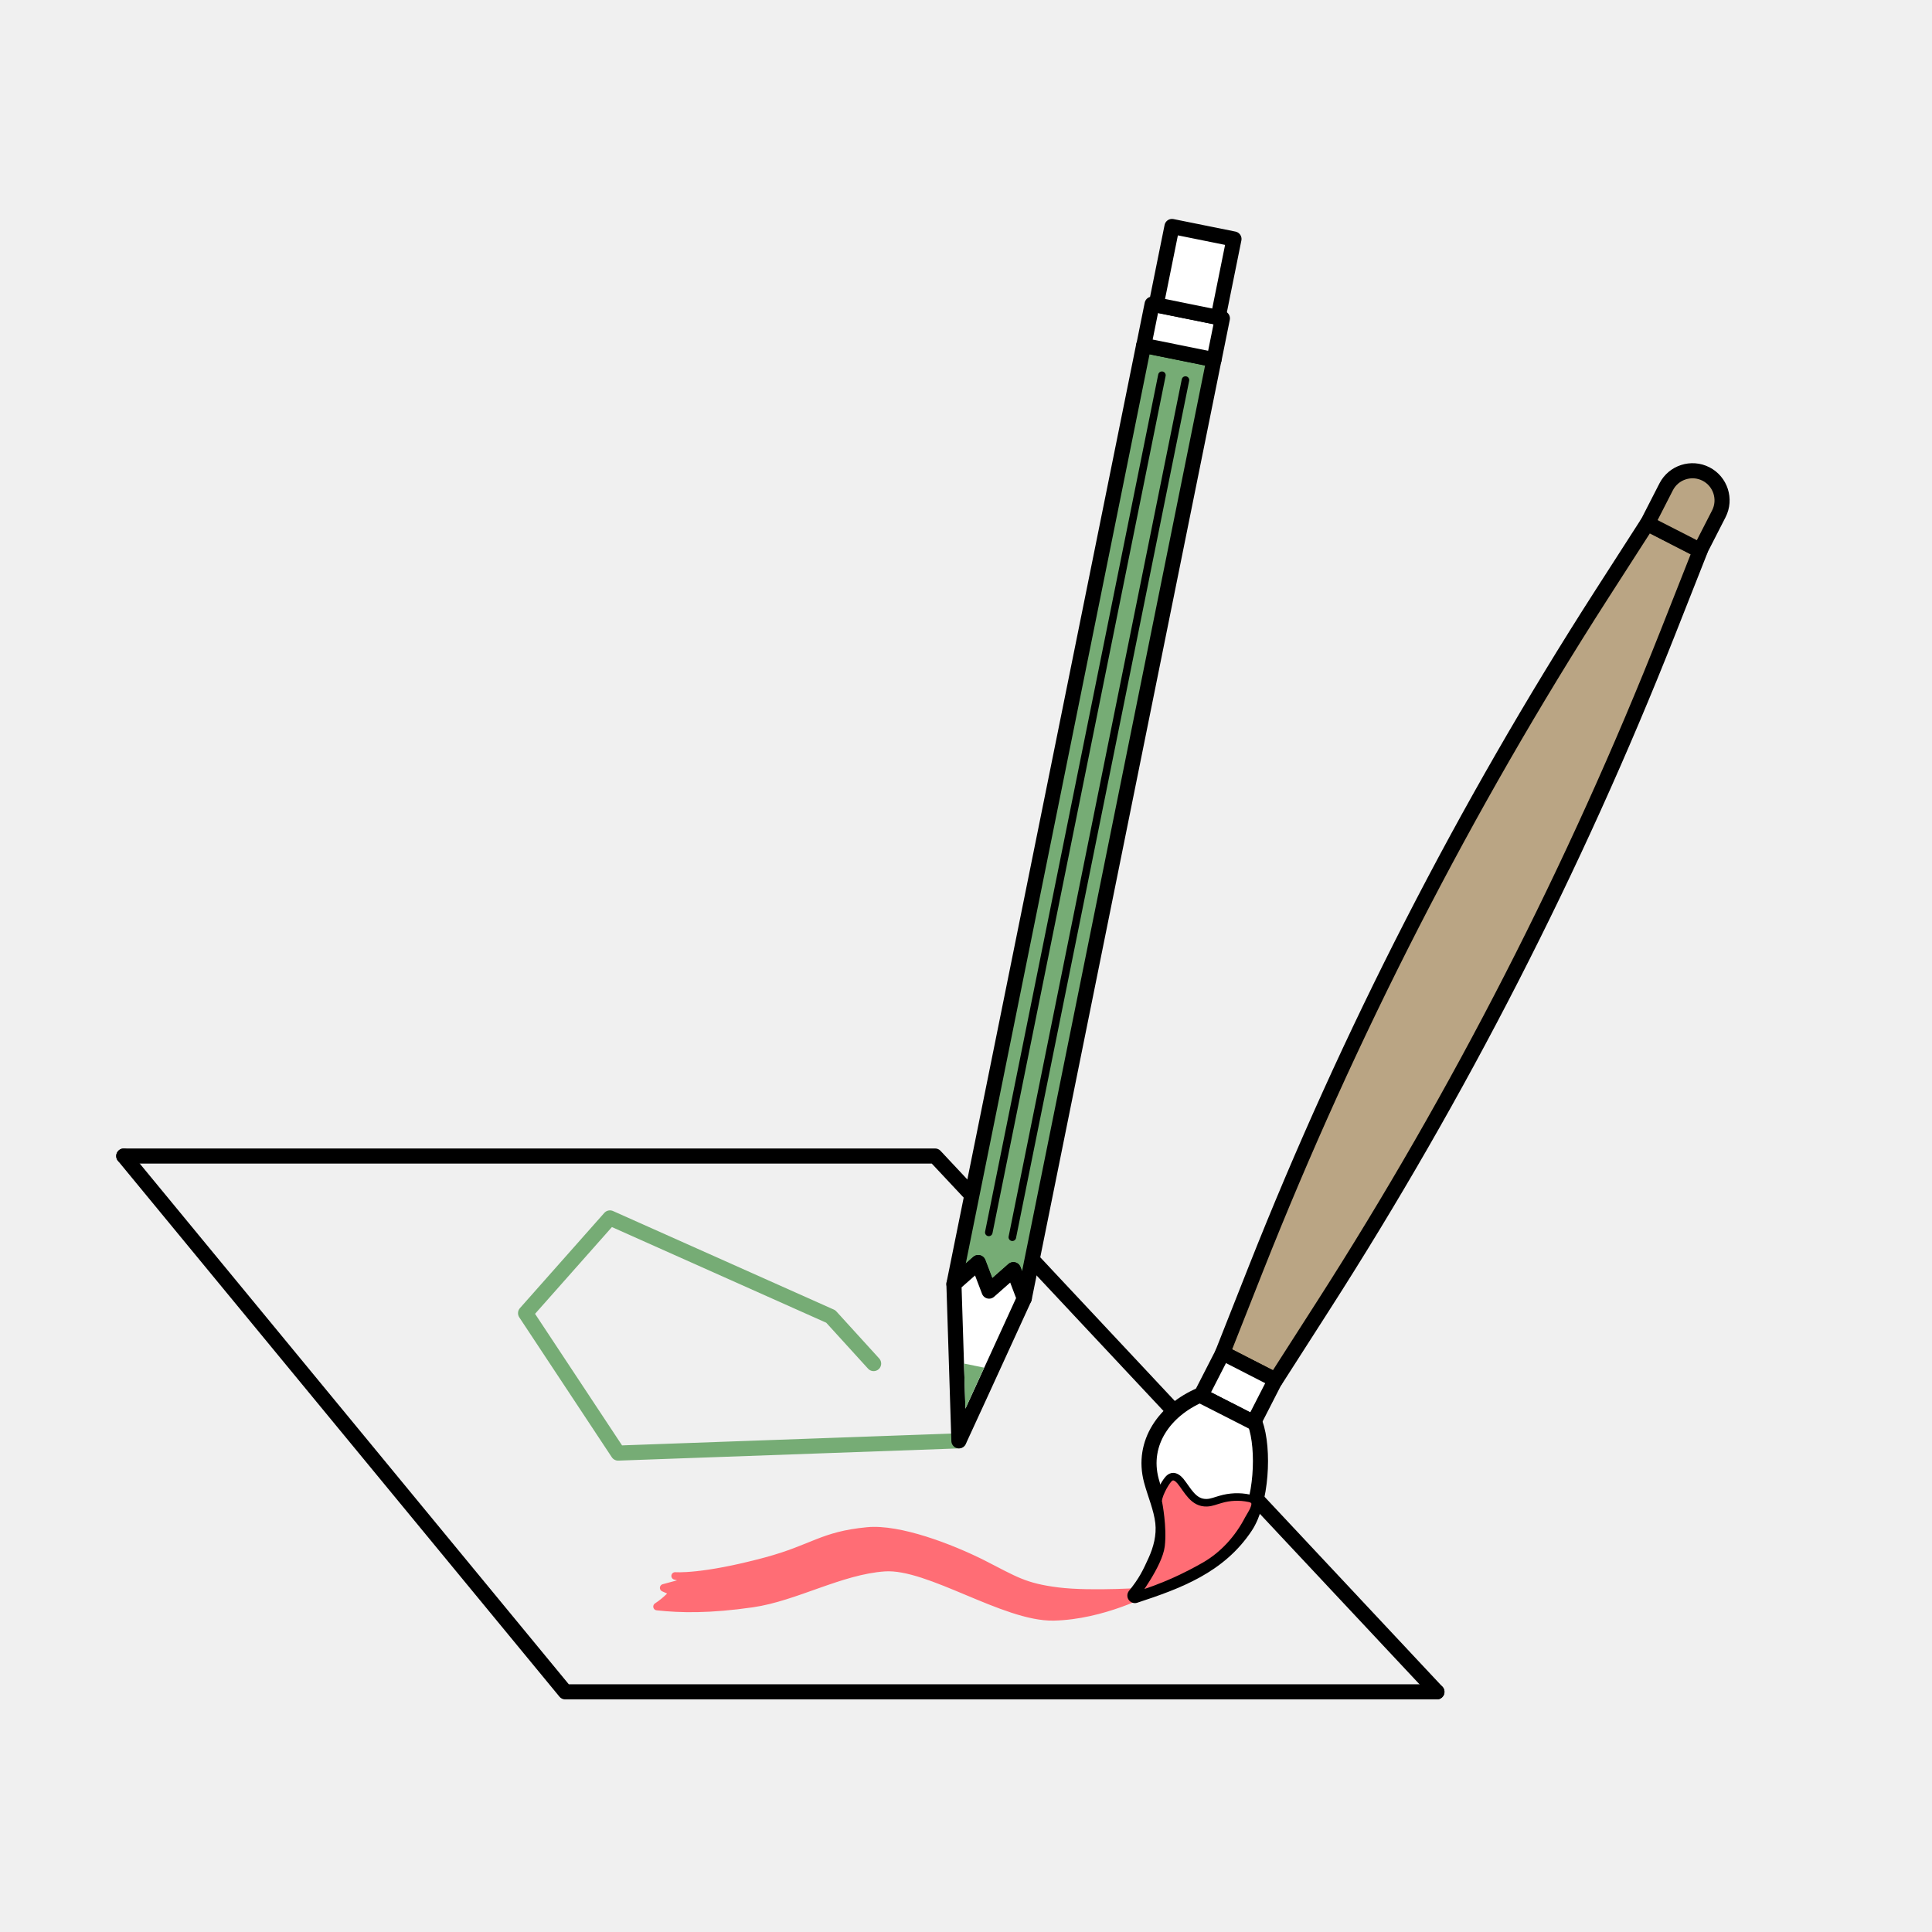
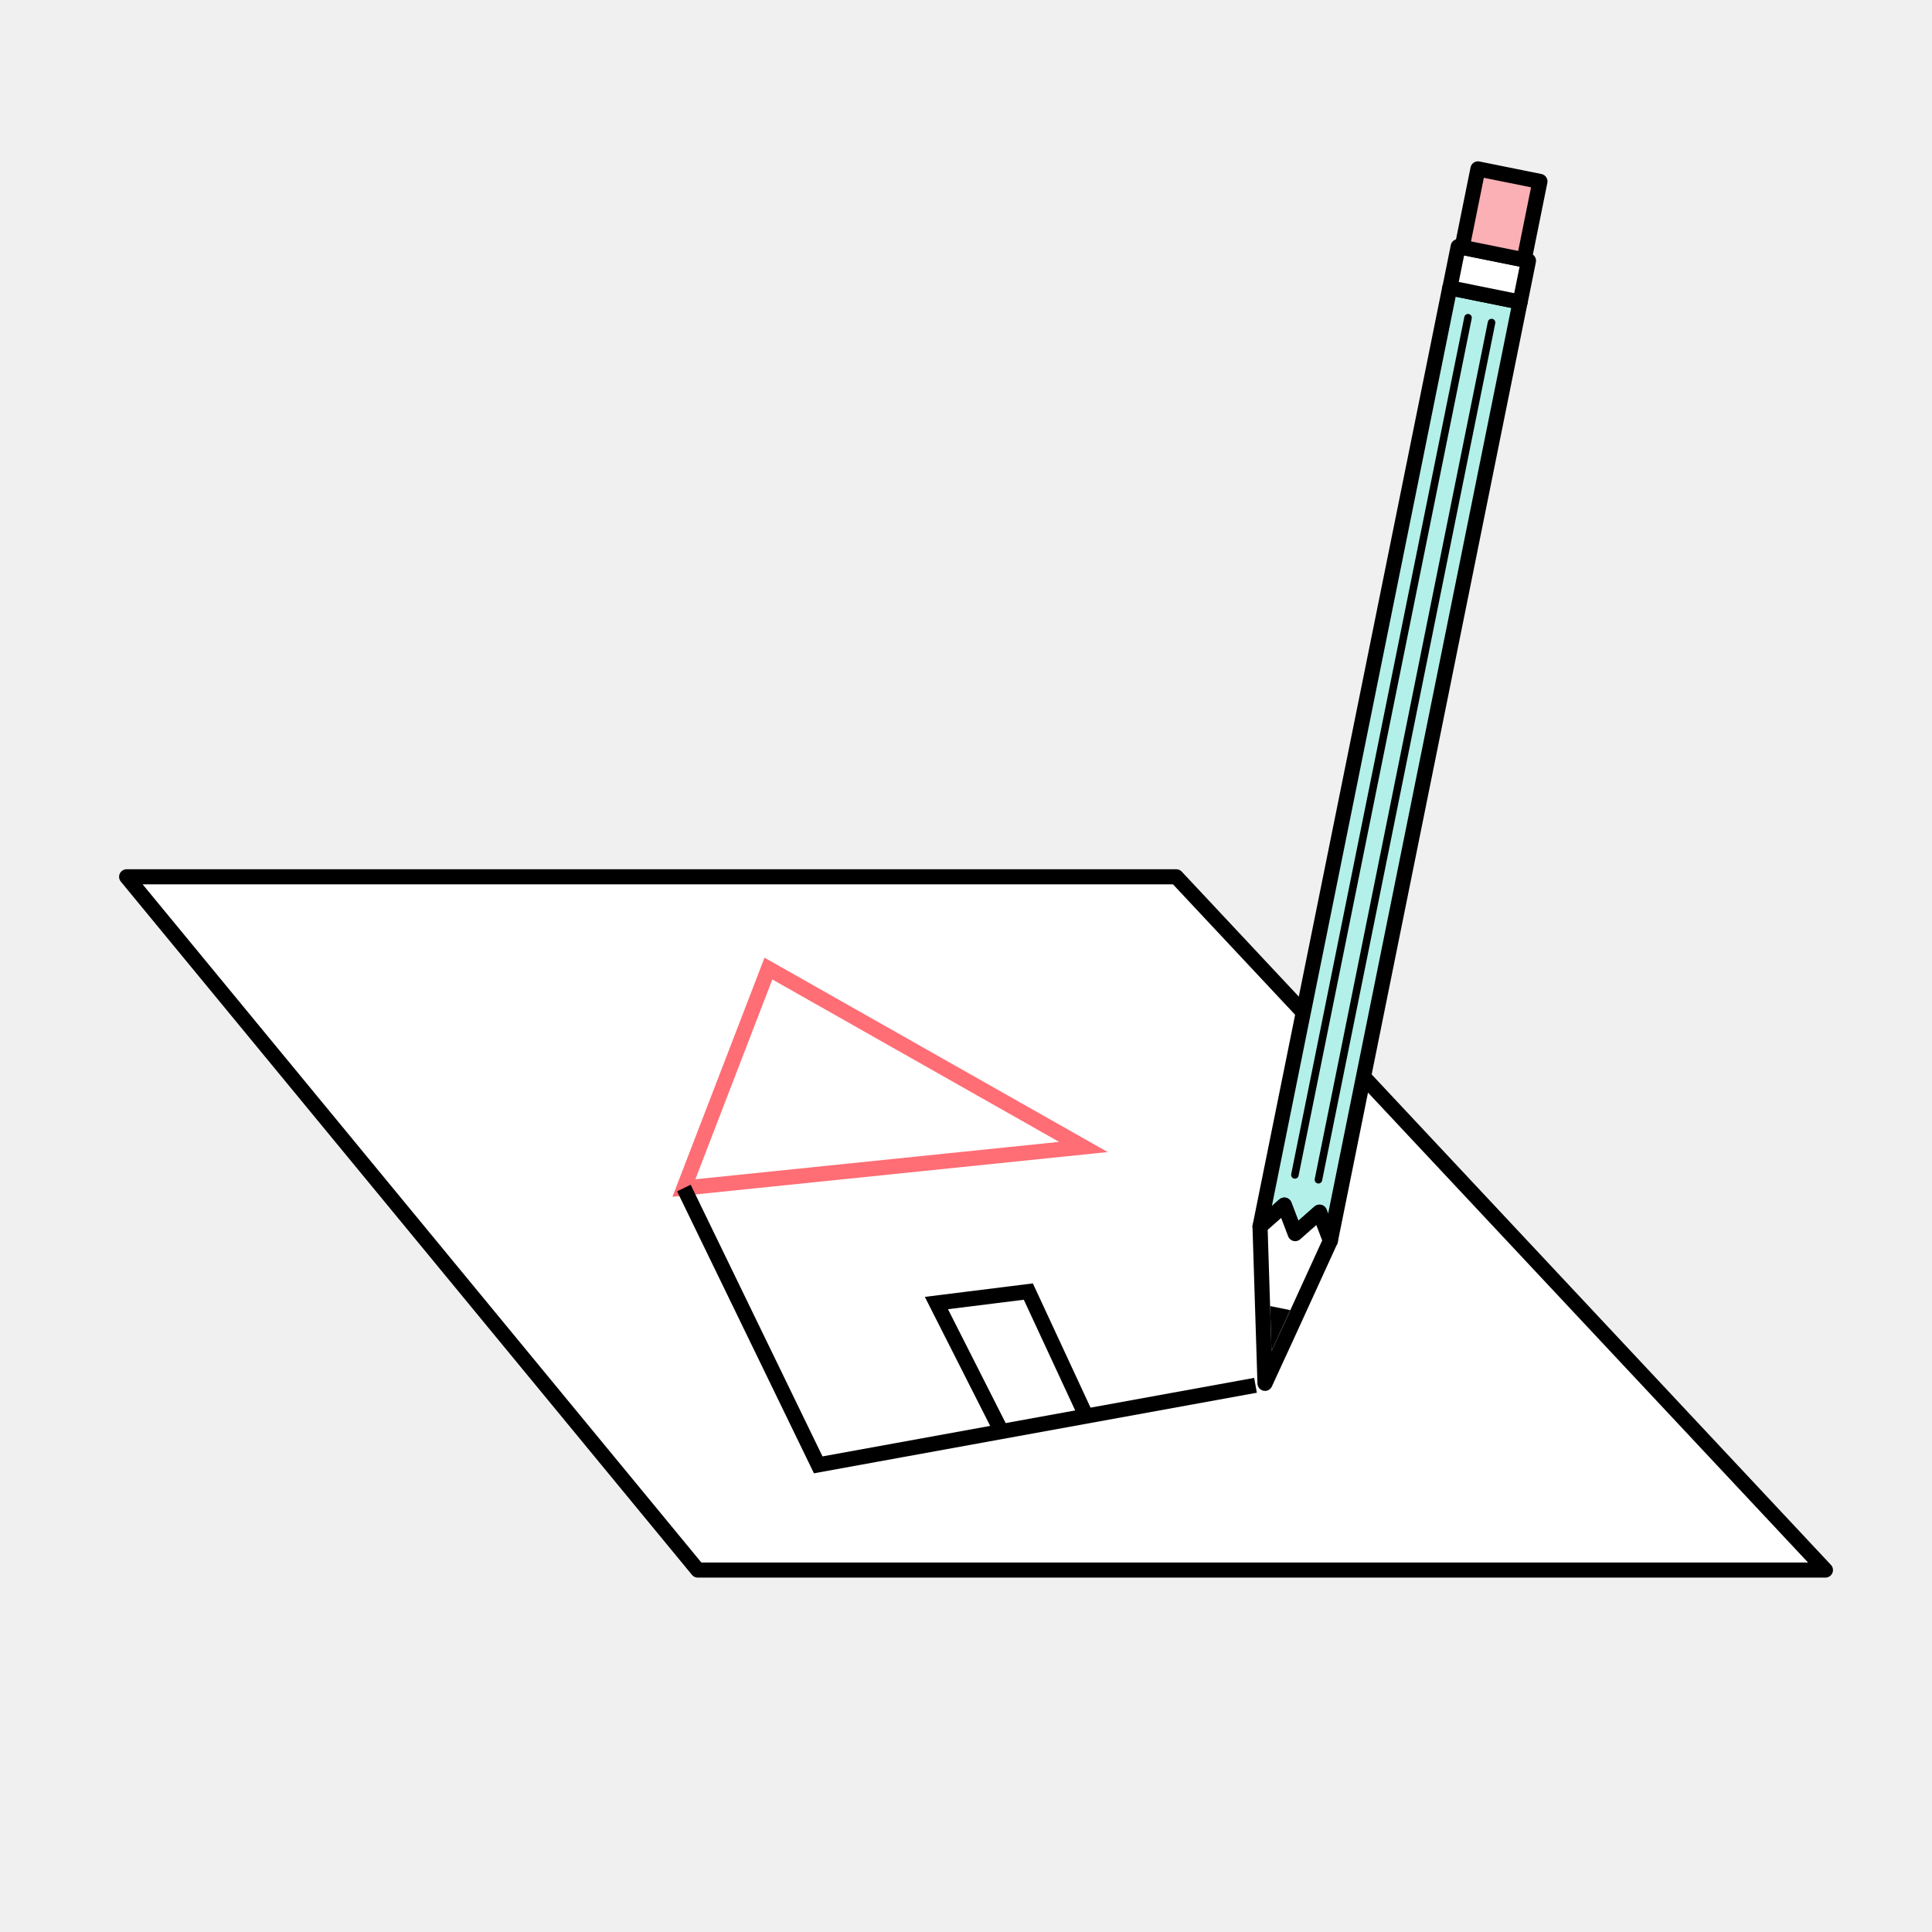
<svg xmlns="http://www.w3.org/2000/svg" id="Calque_1" data-name="Calque 1" viewBox="0 0 128 128">
  <defs>
    <style>
-       .cls-1, .cls-2, .cls-3, .cls-4, .cls-5, .cls-6, .cls-7, .cls-8, .cls-9 {
+       .cls-1 {
+         fill: #b2f0e9;
+       }
+ 
+       .cls-1, .cls-2, .cls-3, .cls-4, .cls-5 {
        stroke-linecap: round;
        stroke-linejoin: round;
      }

-       .cls-1, .cls-2, .cls-3, .cls-4, .cls-6, .cls-8 {
+       .cls-1, .cls-2, .cls-3, .cls-4, .cls-6 {
        stroke: #000;
      }

-       .cls-1, .cls-10 {
-         fill: #76ac75;
-       }
- 
      .cls-2 {
-         fill: #baa584;
+         fill: #fff;
      }

      .cls-3 {
-         fill: #fff;
+         fill: #fab0b4;
      }

-       .cls-4, .cls-5, .cls-8, .cls-9 {
+       .cls-4 {
+         stroke-width: .5px;
+       }
+ 
+       .cls-4, .cls-5, .cls-6, .cls-7 {
        fill: none;
      }

      .cls-5 {
-         stroke: #76ac75;
+         stroke: #fff;
+         stroke-width: 8px;
      }

      .cls-6, .cls-7 {
-         fill: #ff6d75;
-       }
- 
-       .cls-6, .cls-7, .cls-8 {
-         stroke-width: .5px;
+         stroke-miterlimit: 10;
      }

      .cls-7 {
        stroke: #ff6d75;
      }
- 
-       .cls-9 {
-         stroke: #fff;
-         stroke-width: 8px;
-       }
    </style>
  </defs>
-   <path class="cls-7" d="m76.13,105.41s-3.06,1.64-6.32,1.71-8.28-3.46-11.2-3.26c-2.92.2-5.91,1.97-8.76,2.38-2.85.41-4.76.37-6.32.2.65-.42,1.09-.95,1.09-.95l-.65-.29,1.85-.5-1.09-.29s1.76.16,6-.98c3.18-.86,3.71-1.71,6.74-2,2.1-.2,5.49,1.09,7.64,2.17,2.14,1.09,2.75,1.54,4.99,1.82,2.24.28,6.04,0,6.04,0Z" />
-   <polyline class="cls-5" points="63.53 95.46 40.95 96.27 34.82 87 40.41 80.69 55.04 87.22 57.88 90.34" />
-   <polyline class="cls-4" points="8.2 76.59 61.95 76.59 95.2 112.09" />
-   <polyline class="cls-4" points="95.2 112.09 37.45 112.09 8.2 76.59" />
-   <g>
-     <polygon class="cls-1" points="65.53 85.54 64.81 83.65 63.2 85.07 75.77 22.88 80.43 23.82 67.86 86.02 67.14 84.12 65.53 85.54" />
-     <rect class="cls-3" x="76.98" y="19.61" width="2.79" height="4.75" transform="translate(115.45 -50.48) rotate(101.42)" />
-     <rect class="cls-3" x="76.53" y="15.93" width="5.3" height="4.19" transform="translate(45.83 92.06) rotate(-78.58)" />
-     <polygon class="cls-3" points="63.53 95.46 63.42 91.99 63.2 85.07 64.81 83.65 65.53 85.54 67.14 84.12 67.86 86.02 64.98 92.31 63.53 95.46" />
-     <polygon class="cls-10" points="63.96 93.33 63.87 90.34 65.2 90.61 63.96 93.33" />
-     <line class="cls-8" x1="78.54" y1="25.18" x2="67.07" y2="81.97" />
-     <line class="cls-8" x1="76.98" y1="24.86" x2="65.51" y2="81.65" />
-   </g>
-   <g>
-     <path class="cls-2" d="m84.51,91.44l-3.51-1.8,2.21-5.59c6.17-15.58,13.83-30.53,22.88-44.63l3.04-4.73,3.51,1.8-2.14,5.42c-6.16,15.58-13.81,30.53-22.86,44.64l-3.14,4.9Z" />
-     <path class="cls-2" d="m111.95,31.15h0c1.08,0,1.96.88,1.96,1.96v2.72h-3.92v-2.72c0-1.08.88-1.96,1.96-1.96Z" transform="translate(27.57 -47.34) rotate(27.11)" />
-     <rect class="cls-3" x="80.06" y="90.36" width="3.92" height="3.17" transform="translate(50.92 -27.28) rotate(27.11)" />
-     <path class="cls-3" d="m79.48,92.44c-2.28.99-3.87,3.13-3.2,5.65.25.93.65,1.82.76,2.77.1.9-.13,1.78-.5,2.59s-.63,1.37-1.35,2.26c2.86-.94,5.59-1.95,7.33-4.58,1.06-1.6,1.26-5.1.64-6.83-1.92-.99-.99-.5-3.67-1.87Z" />
-     <path class="cls-6" d="m76.74,99.56c-.08-.39.42-1.27.65-1.54.07-.08.16-.16.26-.18.21-.05.41.12.55.28.49.6.86,1.48,1.77,1.44.3-.01.59-.14.89-.22.61-.18,1.26-.21,1.88-.08.11.02.21.05.3.12.35.28-.18.98-.32,1.25-.66,1.28-1.65,2.39-2.9,3.11-2.6,1.49-4.62,1.98-4.62,1.98,0,0,1.57-2.07,1.72-3.3s-.17-2.85-.17-2.85Z" />
-   </g>
-   <rect class="cls-9" x="-878.01" y="-133.07" width="1496.63" height="1236.8" />
+   <polygon class="cls-2" points="8.39 58.09 46.23 104.02 120.94 104.02 77.93 58.09 8.39 58.09" />
+   <polygon class="cls-1" points="85.81 81.73 85.09 79.84 83.48 81.26 96.05 19.07 100.71 20.01 88.14 82.2 87.42 80.31 85.81 81.73" />
+   <rect class="cls-2" x="97.26" y="15.8" width="2.79" height="4.75" transform="translate(136.01 -74.93) rotate(101.42)" />
+   <rect class="cls-3" x="96.81" y="12.11" width="5.3" height="4.19" transform="translate(65.83 108.88) rotate(-78.58)" />
+   <polygon class="cls-2" points="83.81 91.65 83.7 88.18 83.48 81.26 85.09 79.84 85.81 81.73 87.42 80.31 88.14 82.2 85.26 88.5 83.81 91.65" />
+   <polygon points="84.24 89.52 84.15 86.53 85.48 86.8 84.24 89.52" />
+   <line class="cls-4" x1="98.82" y1="21.37" x2="87.35" y2="78.16" />
+   <line class="cls-4" x1="97.26" y1="21.05" x2="85.79" y2="77.84" />
+   <polygon class="cls-7" points="50.91 64.17 45.31 78.71 71.78 75.99 50.91 64.17" />
+   <polyline class="cls-6" points="45.31 78.71 54.21 97.05 83.18 91.78" />
+   <polyline class="cls-6" points="66.35 94.84 62.04 86.33 68.13 85.57 71.96 93.82" />
+   <rect class="cls-5" x="-4960.93" y="-2762.19" width="6467.34" height="6437.3" />
</svg>
